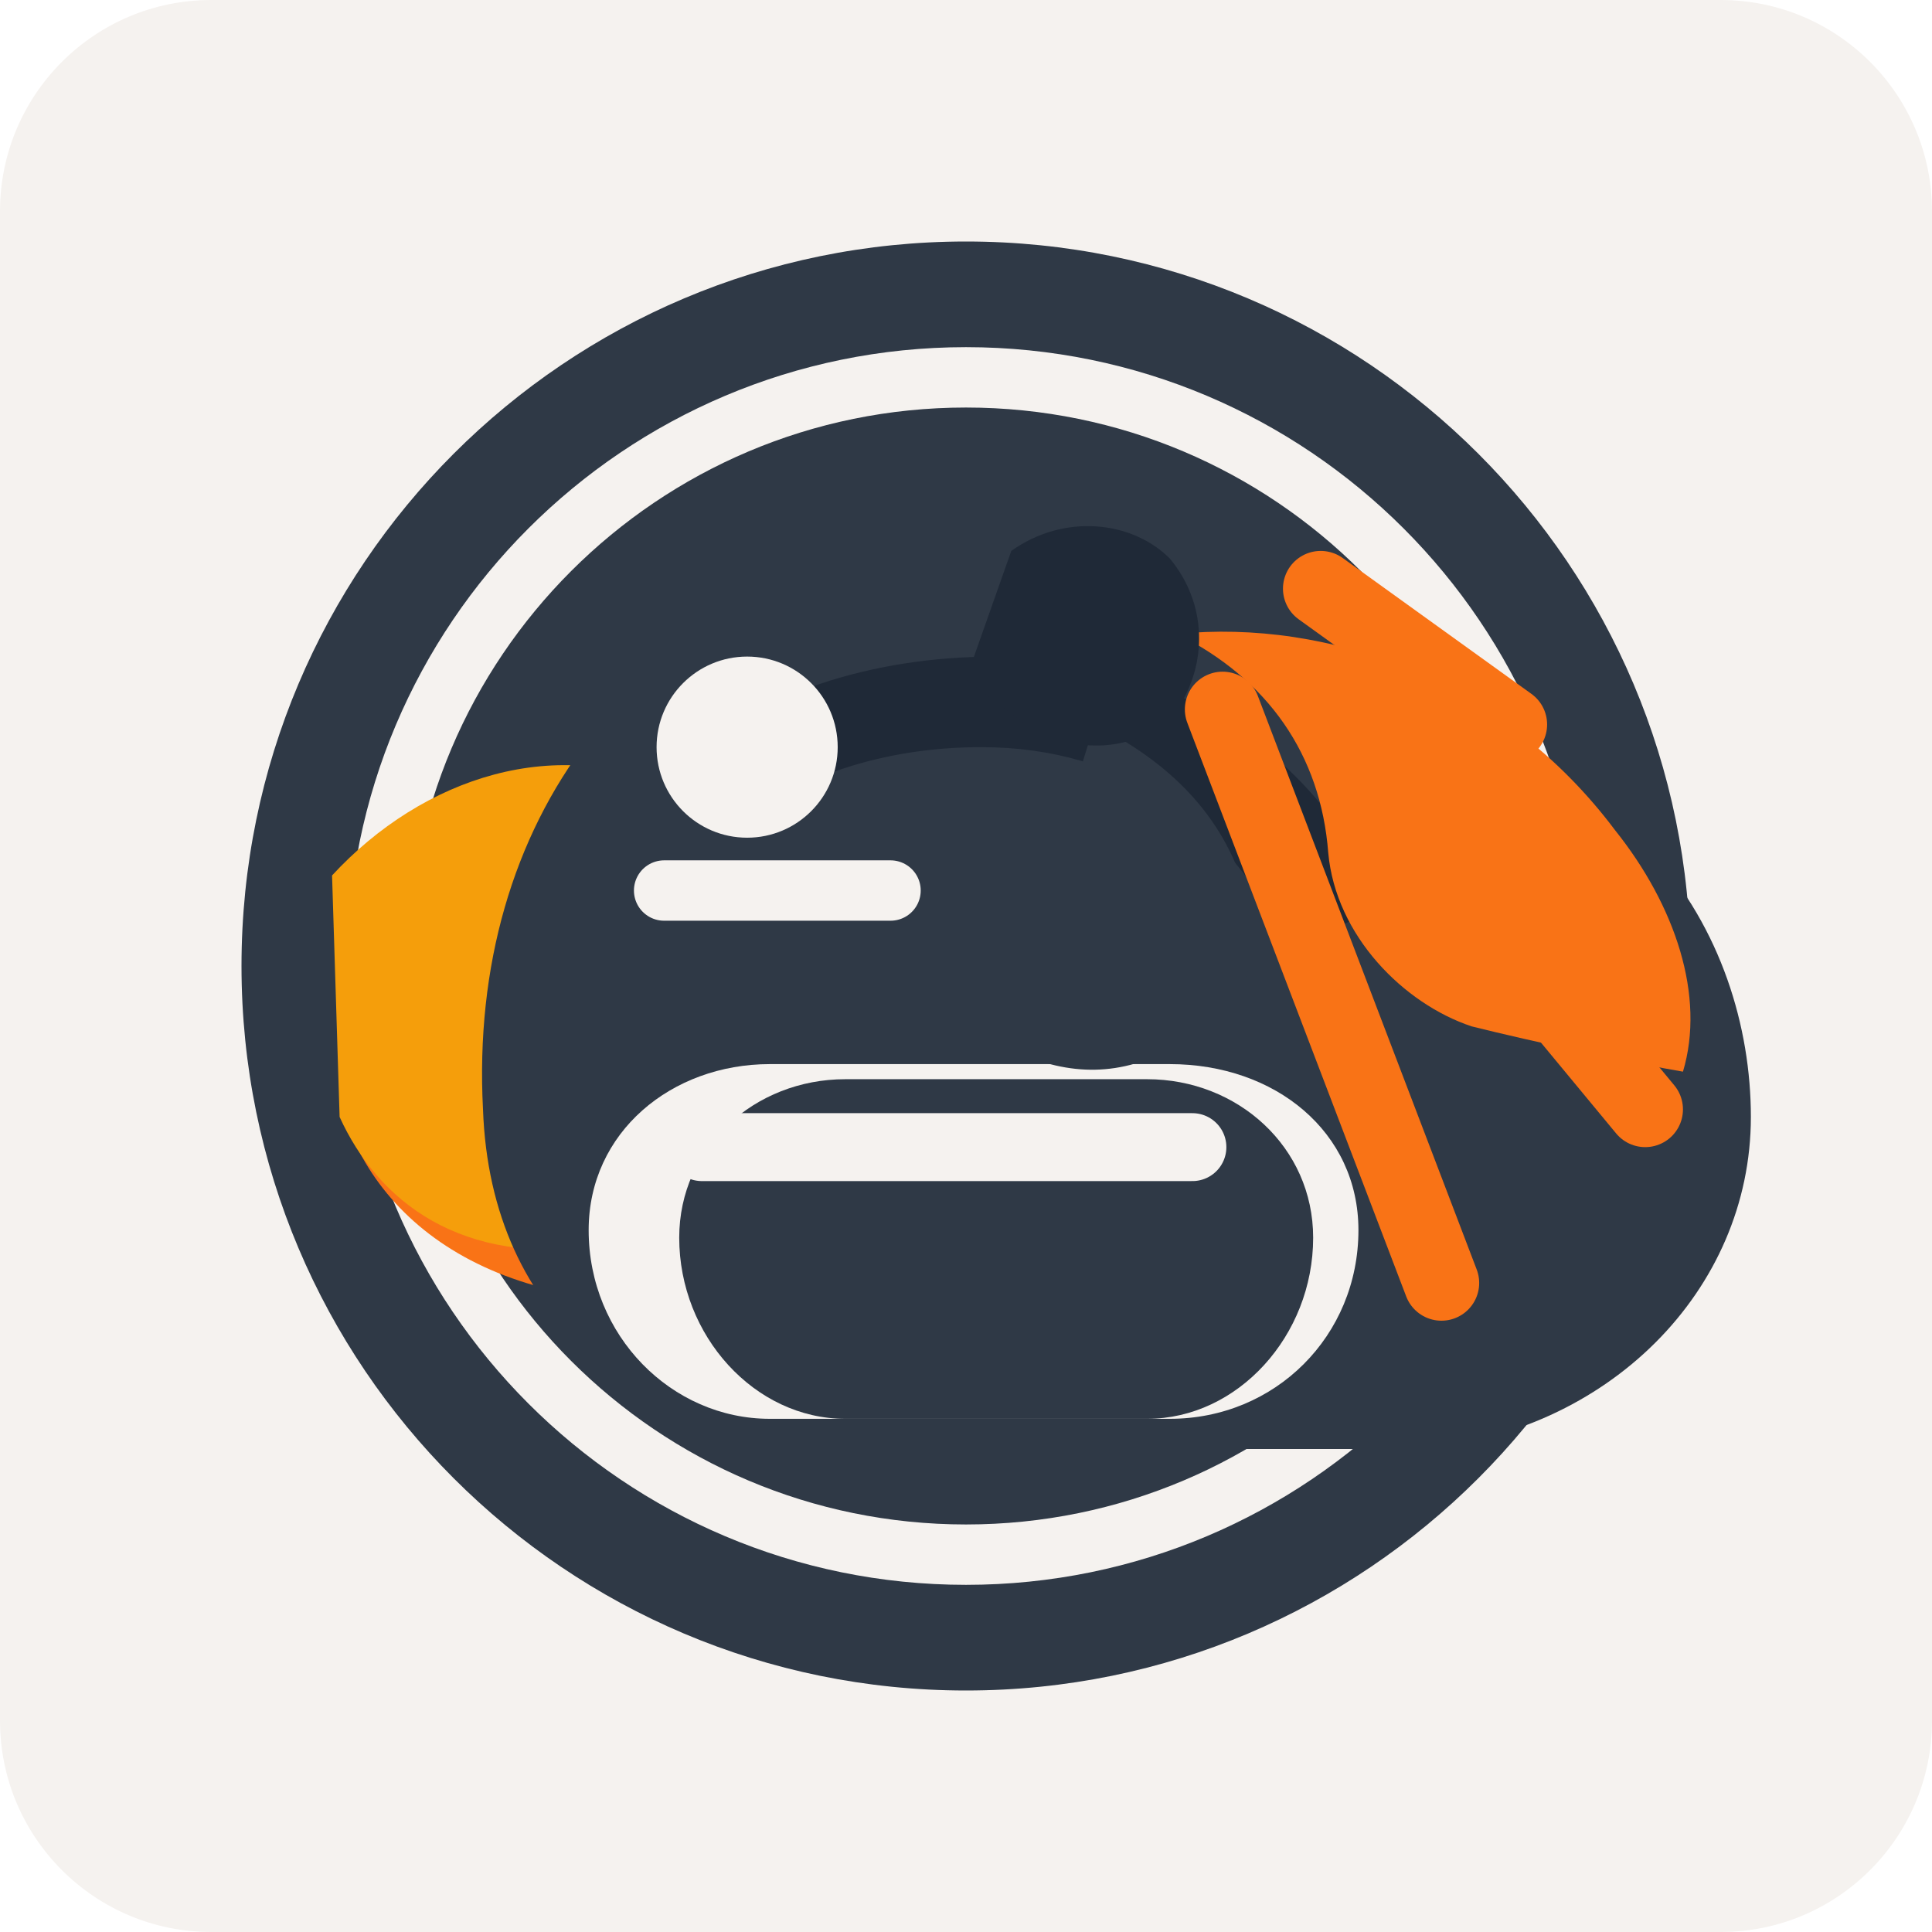
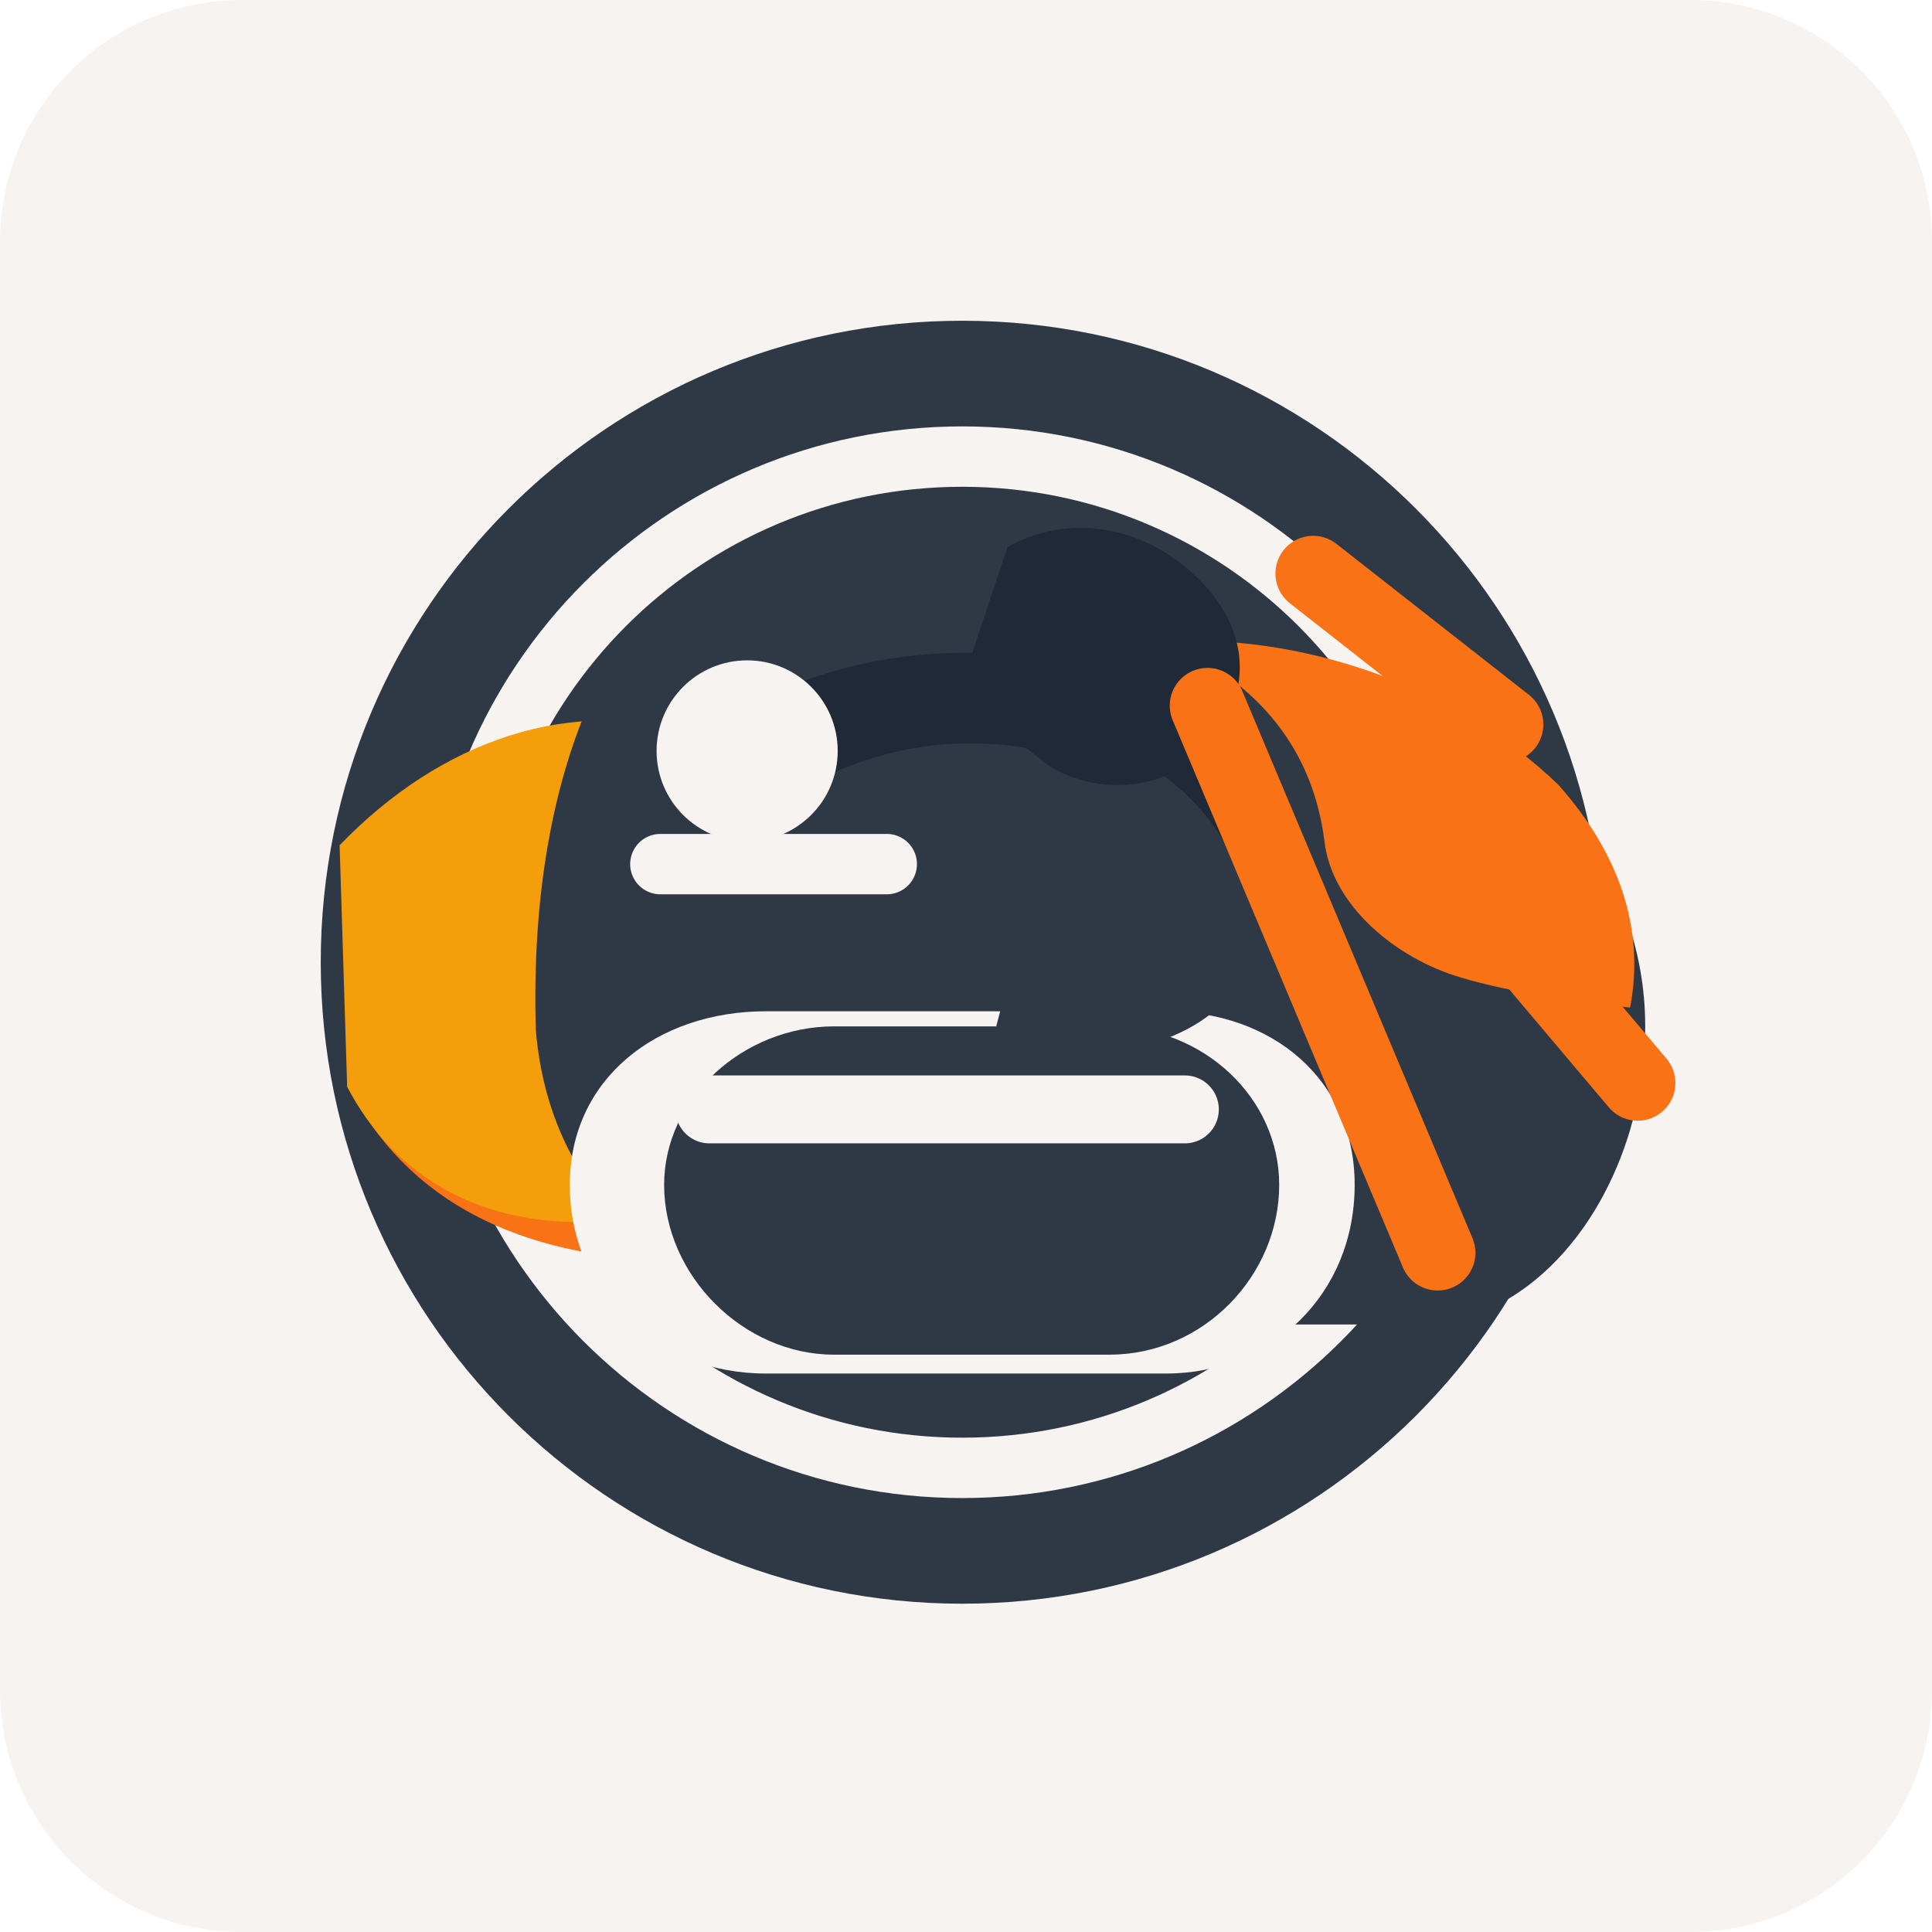
- <svg xmlns="http://www.w3.org/2000/svg" width="256" height="256" viewBox="0 0 256 256" fill="none">
-   <rect width="256" height="256" rx="28" fill="#F5F2EF" />
+ <svg xmlns="http://www.w3.org/2000/svg" width="512" height="512" viewBox="0 0 512 512" fill="none">
+   <rect width="512" height="512" rx="64" fill="#F7F3F0" />
  <g>
-     <circle cx="128" cy="128" r="96" fill="#2F3946" />
-     <circle cx="128" cy="128" r="78" fill="#2F3946" stroke="#F5F2EF" stroke-width="8" />
-     <path d="M46 116C60 103 83 103 98 115L105 171C71 177 52 165 46 149V116Z" fill="#F97316" />
-     <path d="M44 116C56 103 74 97 90 105L80 165C61 168 50 159 45 148L44 116Z" fill="#F59E0B" />
-     <path d="M78 98C95 85 118 84 136 91C151 97 165 100 180 99C195 98 209 103 219 113C228 123 232 136 232 148C232 171 213 190 188 192H112C85 190 65 175 64 147C63 128 68 111 78 98Z" fill="#2F3946" />
-     <path d="M89 101C101 92 115 87 132 87C155 87 175 100 183 120L171 126C163 109 149 99 130 99C117 99 105 103 97 110L89 101Z" fill="#1F2937" />
-     <path d="M106 141H155C169 141 180 150 180 163C180 177 169 188 155 188H102C89 188 78 177 78 163C78 150 89 141 102 141H106Z" fill="#F5F2EF" />
-     <path d="M112 143H152C164 143 174 152 174 164C174 177 164 188 152 188H112C100 188 90 177 90 164C90 152 100 143 112 143Z" fill="#2F3946" />
-     <path d="M156 84C176 82 199 90 214 110C222 120 226 132 223 142C217 141 203 138 195 136C186 133 177 124 176 113C175 100 168 90 156 84Z" fill="#F97316" />
-     <path d="M145 96C155 101 162 108 165 118C168 128 164 136 153 140C146 143 139 142 132 138L145 96Z" fill="#2F3946" />
-     <path d="M93 152H158" stroke="#F5F2EF" stroke-width="9" stroke-linecap="round" />
-     <path d="M88 118H118" stroke="#F5F2EF" stroke-width="8" stroke-linecap="round" />
-     <circle cx="99" cy="99" r="12" fill="#F5F2EF" />
-     <path d="M134 73C141 68 150 69 155 74C160 80 160 88 156 94C151 100 142 100 136 96L128 90L134 73Z" fill="#1F2937" />
-     <path d="M162 94L191 170" stroke="#F97316" stroke-width="10" stroke-linecap="round" />
-     <path d="M194 118L218 147" stroke="#F97316" stroke-width="10" stroke-linecap="round" />
-     <path d="M175 78L200 96" stroke="#F97316" stroke-width="10" stroke-linecap="round" />
+     <circle cx="255" cy="255" r="170" fill="#2F3946" />
+     <circle cx="255" cy="255" r="134" fill="#2F3946" stroke="#F7F3F0" stroke-width="16" />
+     <path d="M95 224C124 197 168 198 198 223L211 332C145 341 110 320 94 291L95 224Z" fill="#F97316" />
+     <path d="M90 224C117 196 152 184 185 195L167 323C128 328 104 311 92 288L90 224Z" fill="#F59E0B" />
+     <path d="M155 189C186 165 224 164 256 177C282 188 309 193 338 190C366 186 394 195 413 214C429 231 436 252 436 272C436 309 414 346 381 351H223C183 346 146 321 142 273C141 239 146 211 155 189Z" fill="#2F3946" />
+     <path d="M180 198C201 183 226 173 256 173C292 173 324 187 341 215L320 227C306 209 285 197 257 197C237 197 216 204 199 219L180 198Z" fill="#1F2937" />
+     <path d="M206 268H309C337 268 359 286 359 314C359 343 337 364 309 364H203C174 364 151 343 151 314C151 286 174 268 203 268H206Z" fill="#F7F3F0" />
+     <path d="M221 272H294C319 272 339 291 339 314C339 338 319 359 294 359H221C197 359 176 338 176 314C176 291 197 272 221 272Z" fill="#2F3946" />
+     <path d="M309 170C344 168 385 181 413 208C429 226 436 246 432 267C421 266 400 263 387 259C370 254 353 240 351 223C348 199 334 181 309 170Z" fill="#F97316" />
+     <path d="M285 193C306 201 323 214 329 234C335 252 330 268 307 276C294 281 280 280 264 272L285 193Z" fill="#2F3946" />
+     <path d="M188 294H314" stroke="#F7F3F0" stroke-width="18" stroke-linecap="round" />
+     <path d="M175 229H235" stroke="#F7F3F0" stroke-width="16" stroke-linecap="round" />
+     <circle cx="198" cy="199" r="24" fill="#F7F3F0" />
+     <path d="M267 145C281 137 300 138 315 151C329 163 333 179 323 194C313 209 293 212 278 203L254 184L267 145Z" fill="#1F2937" />
+     <path d="M320 187L381 332" stroke="#F97316" stroke-width="20" stroke-linecap="round" />
+     <path d="M385 229L434 287" stroke="#F97316" stroke-width="20" stroke-linecap="round" />
+     <path d="M348 152L399 192" stroke="#F97316" stroke-width="20" stroke-linecap="round" />
  </g>
</svg>
